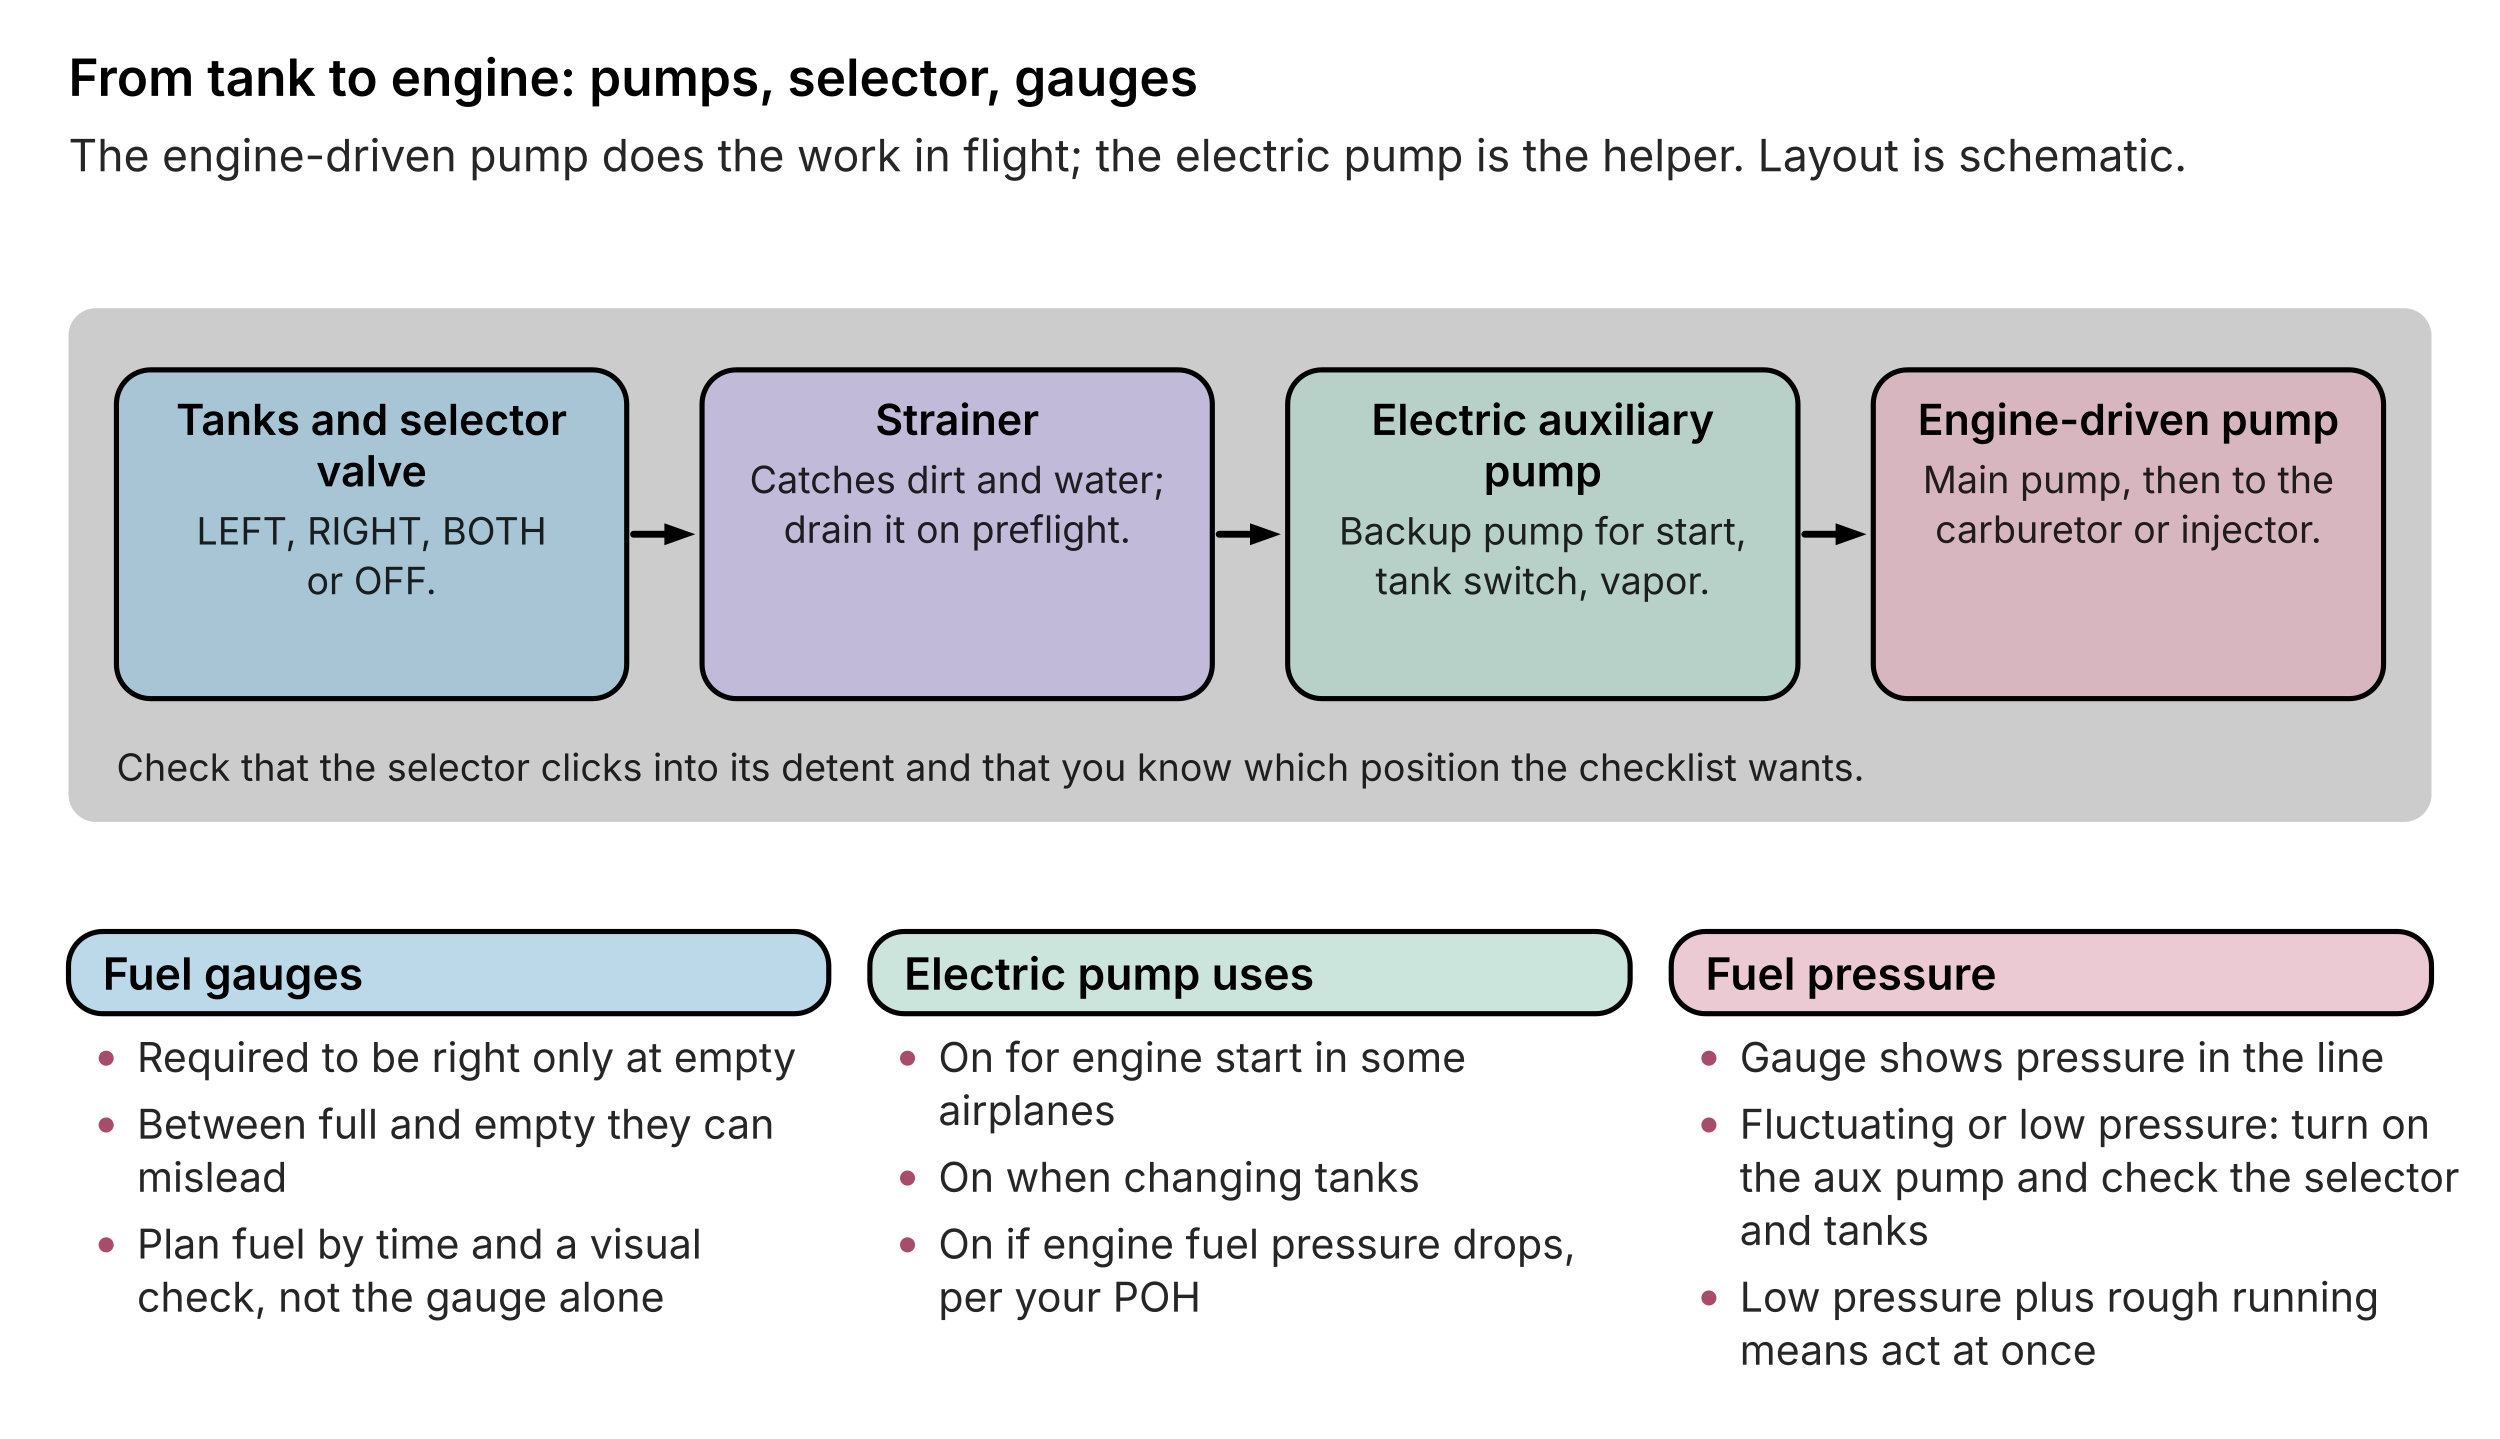
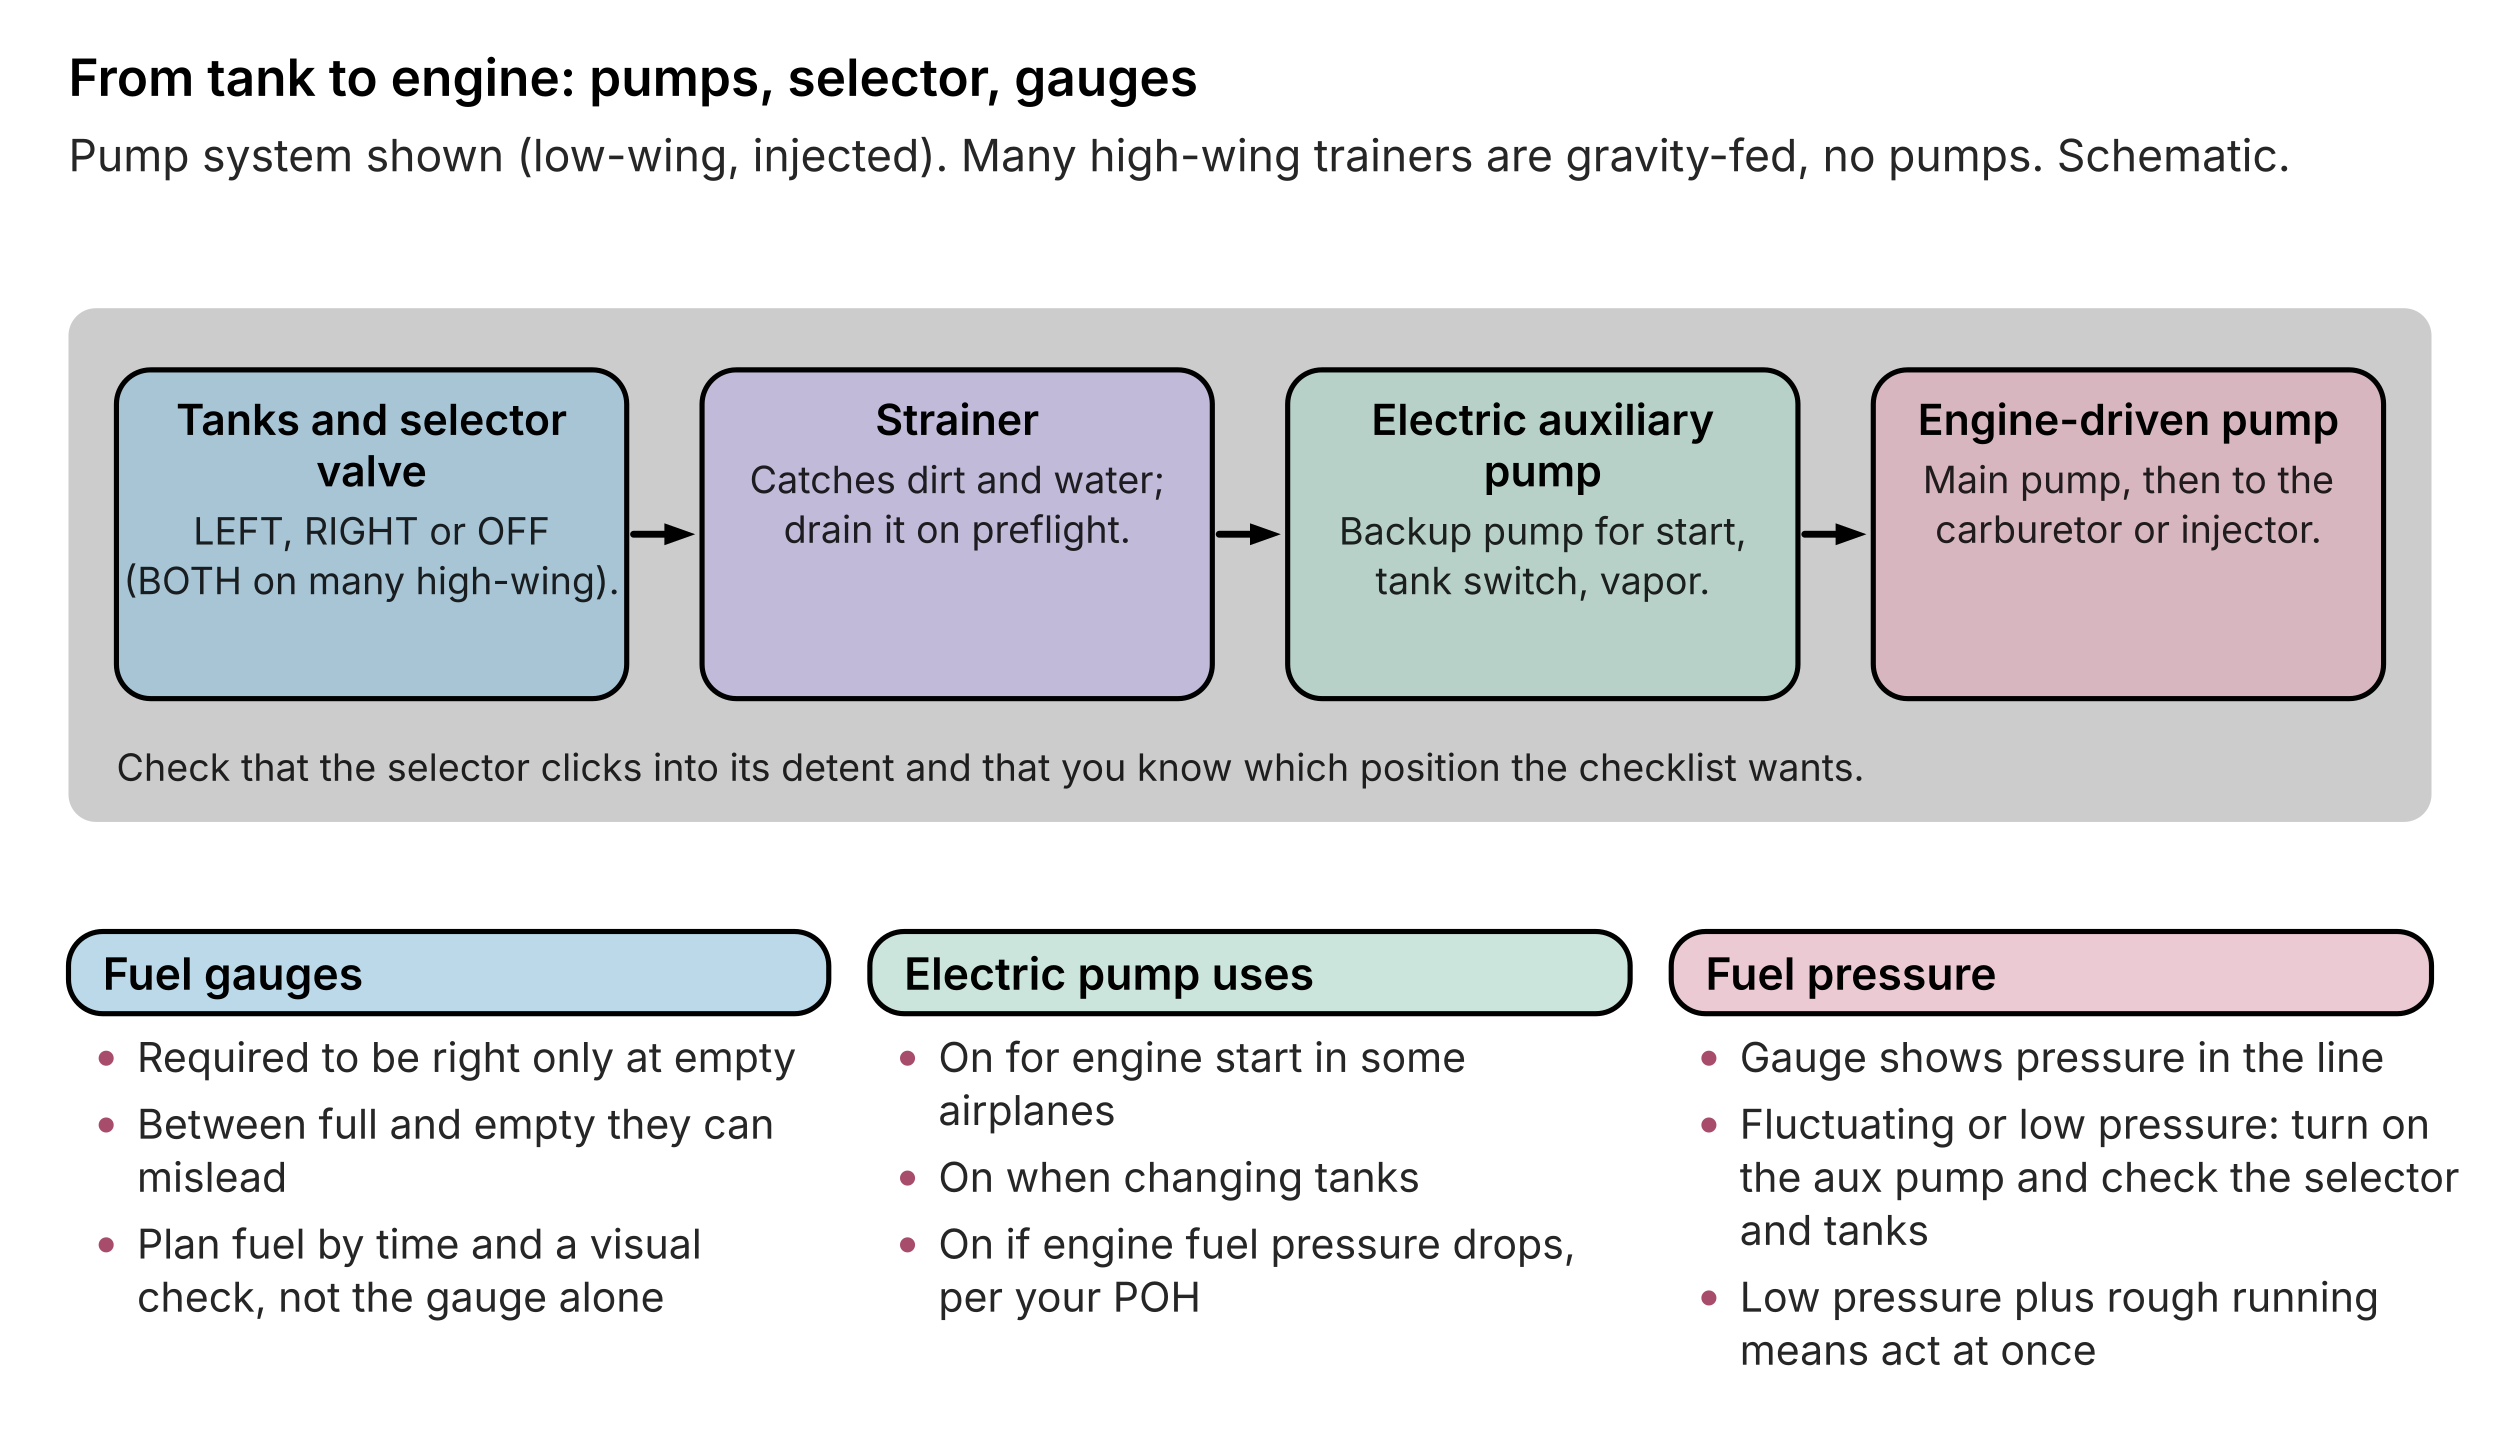
<svg xmlns="http://www.w3.org/2000/svg" viewBox="0 0 730 420" role="img" aria-labelledby="ti de">
  <style>.t{fill:currentColor;font:600 22px system-ui,-apple-system,"Segoe UI",sans-serif}.s{fill:currentColor;font:400 19px system-ui,-apple-system,"Segoe UI",sans-serif;opacity:.85}.o{fill:none;stroke:currentColor;stroke-width:3;stroke-linejoin:round;stroke-linecap:round}.d{stroke-dasharray:10 8}.m{text-anchor:middle}.e{text-anchor:end}.sky{fill:var(--palette-sky,#8EBFDA);fill-opacity:.6}.lav{fill:var(--palette-lavender,#B9ADDF);fill-opacity:.6}.mint{fill:var(--palette-mint,#AAD4C4);fill-opacity:.6}.rose{fill:var(--palette-rose,#DFA7B8);fill-opacity:.6}.acc{stroke:var(--palette-berry,#A84C6B);fill:none;stroke-width:4;stroke-linecap:round}.ah{fill:var(--palette-berry,#A84C6B)}.cl{fill:currentColor;fill-opacity:.2}.dk{stroke:currentColor;fill:none;stroke-width:4;stroke-linecap:round}.dh{fill:currentColor}.q0{font-size:12px}.q1{font-size:11px}.q2{stroke:currentColor;stroke-width:1.5}.q3{font-size:12.5px}.q4{font-size:13px}.q5{stroke-width:2}</style>
  <text class="t" x="20" y="28" style="font-size:15px">From tank to engine: pumps, selector, gauges</text>
-   <text class="s q4" x="20" y="50">The engine-driven pump does the work in flight; the electric pump is the helper. Layout is schematic.</text>
+   <text class="s q4" x="20" y="50">Pump system shown (low-wing, injected). Many high-wing trainers are gravity-fed, no pumps. Schematic.</text>
  <rect class="cl" x="20" y="90" width="690" height="150" rx="8" />
  <rect x="34" y="108" width="149" height="96" rx="10" class="sky q2" />
  <text class="t m q3" x="108.5" y="127">Tanks and selector</text>
  <text class="t m q3" x="108.5" y="142">valve</text>
-   <text class="s m q1" x="108.5" y="159">LEFT, RIGHT, BOTH</text>
-   <text class="s m q1" x="108.5" y="173.5">or OFF.</text>
+   <text class="s m q1" x="108.5" y="159">LEFT, RIGHT or OFF</text>
+   <text class="s m q1" x="108.5" y="173.5">(BOTH on many high-wing).</text>
  <path d="M185 156L194 156" class="dk q5" />
  <path d="M203 156L194 159.2L194 152.8Z" class="dh" />
  <rect x="205" y="108" width="149" height="96" rx="10" class="lav q2" />
  <text class="t m q3" x="279.5" y="127">Strainer</text>
  <text class="s m q1" x="279.5" y="144">Catches dirt and water;</text>
  <text class="s m q1" x="279.5" y="158.5">drain it on preflight.</text>
  <path d="M356 156L365 156" class="dk q5" />
  <path d="M374 156L365 159.2L365 152.8Z" class="dh" />
  <rect x="376" y="108" width="149" height="96" rx="10" class="mint q2" />
  <text class="t m q3" x="450.5" y="127">Electric auxiliary</text>
  <text class="t m q3" x="450.5" y="142">pump</text>
  <text class="s m q1" x="450.5" y="159">Backup pump for start,</text>
  <text class="s m q1" x="450.5" y="173.5">tank switch, vapor.</text>
  <path d="M527 156L536 156" class="dk q5" />
  <path d="M545 156L536 159.2L536 152.8Z" class="dh" />
  <rect x="547" y="108" width="149" height="96" rx="10" class="rose q2" />
  <text class="t m q3" x="621.5" y="127">Engine-driven pump</text>
  <text class="s m q1" x="621.5" y="144">Main pump, then to the</text>
  <text class="s m q1" x="621.5" y="158.5">carburetor or injector.</text>
  <text class="s q1" x="34" y="228">Check that the selector clicks into its detent and that you know which position the checklist wants.</text>
  <rect x="20" y="272" width="222" height="24" rx="10" class="sky q2" />
  <text class="t q4" x="30" y="289">Fuel gauges</text>
  <circle cx="31" cy="309" r="2.2" class="ah" />
  <text class="s q0" x="40" y="313">Required to be right only at empty</text>
  <circle cx="31" cy="328.5" r="2.2" class="ah" />
  <text class="s q0" x="40" y="332.5">Between full and empty they can</text>
  <text class="s q0" x="40" y="348.0">mislead</text>
  <circle cx="31" cy="363.5" r="2.2" class="ah" />
  <text class="s q0" x="40" y="367.5">Plan fuel by time and a visual</text>
  <text class="s q0" x="40" y="383.0">check, not the gauge alone</text>
  <rect x="254" y="272" width="222" height="24" rx="10" class="mint q2" />
  <text class="t q4" x="264" y="289">Electric pump uses</text>
  <circle cx="265" cy="309" r="2.2" class="ah" />
  <text class="s q0" x="274" y="313">On for engine start in some</text>
  <text class="s q0" x="274" y="328.5">airplanes</text>
  <circle cx="265" cy="344.0" r="2.2" class="ah" />
  <text class="s q0" x="274" y="348.0">On when changing tanks</text>
  <circle cx="265" cy="363.5" r="2.2" class="ah" />
  <text class="s q0" x="274" y="367.5">On if engine fuel pressure drops,</text>
  <text class="s q0" x="274" y="383.0">per your POH</text>
  <rect x="488" y="272" width="222" height="24" rx="10" class="rose q2" />
  <text class="t q4" x="498" y="289">Fuel pressure</text>
  <circle cx="499" cy="309" r="2.2" class="ah" />
  <text class="s q0" x="508" y="313">Gauge shows pressure in the line</text>
  <circle cx="499" cy="328.5" r="2.2" class="ah" />
  <text class="s q0" x="508" y="332.5">Fluctuating or low pressure: turn on</text>
  <text class="s q0" x="508" y="348.0">the aux pump and check the selector</text>
  <text class="s q0" x="508" y="363.5">and tanks</text>
  <circle cx="499" cy="379.0" r="2.2" class="ah" />
  <text class="s q0" x="508" y="383.0">Low pressure plus rough running</text>
  <text class="s q0" x="508" y="398.5">means act at once</text>
</svg>
